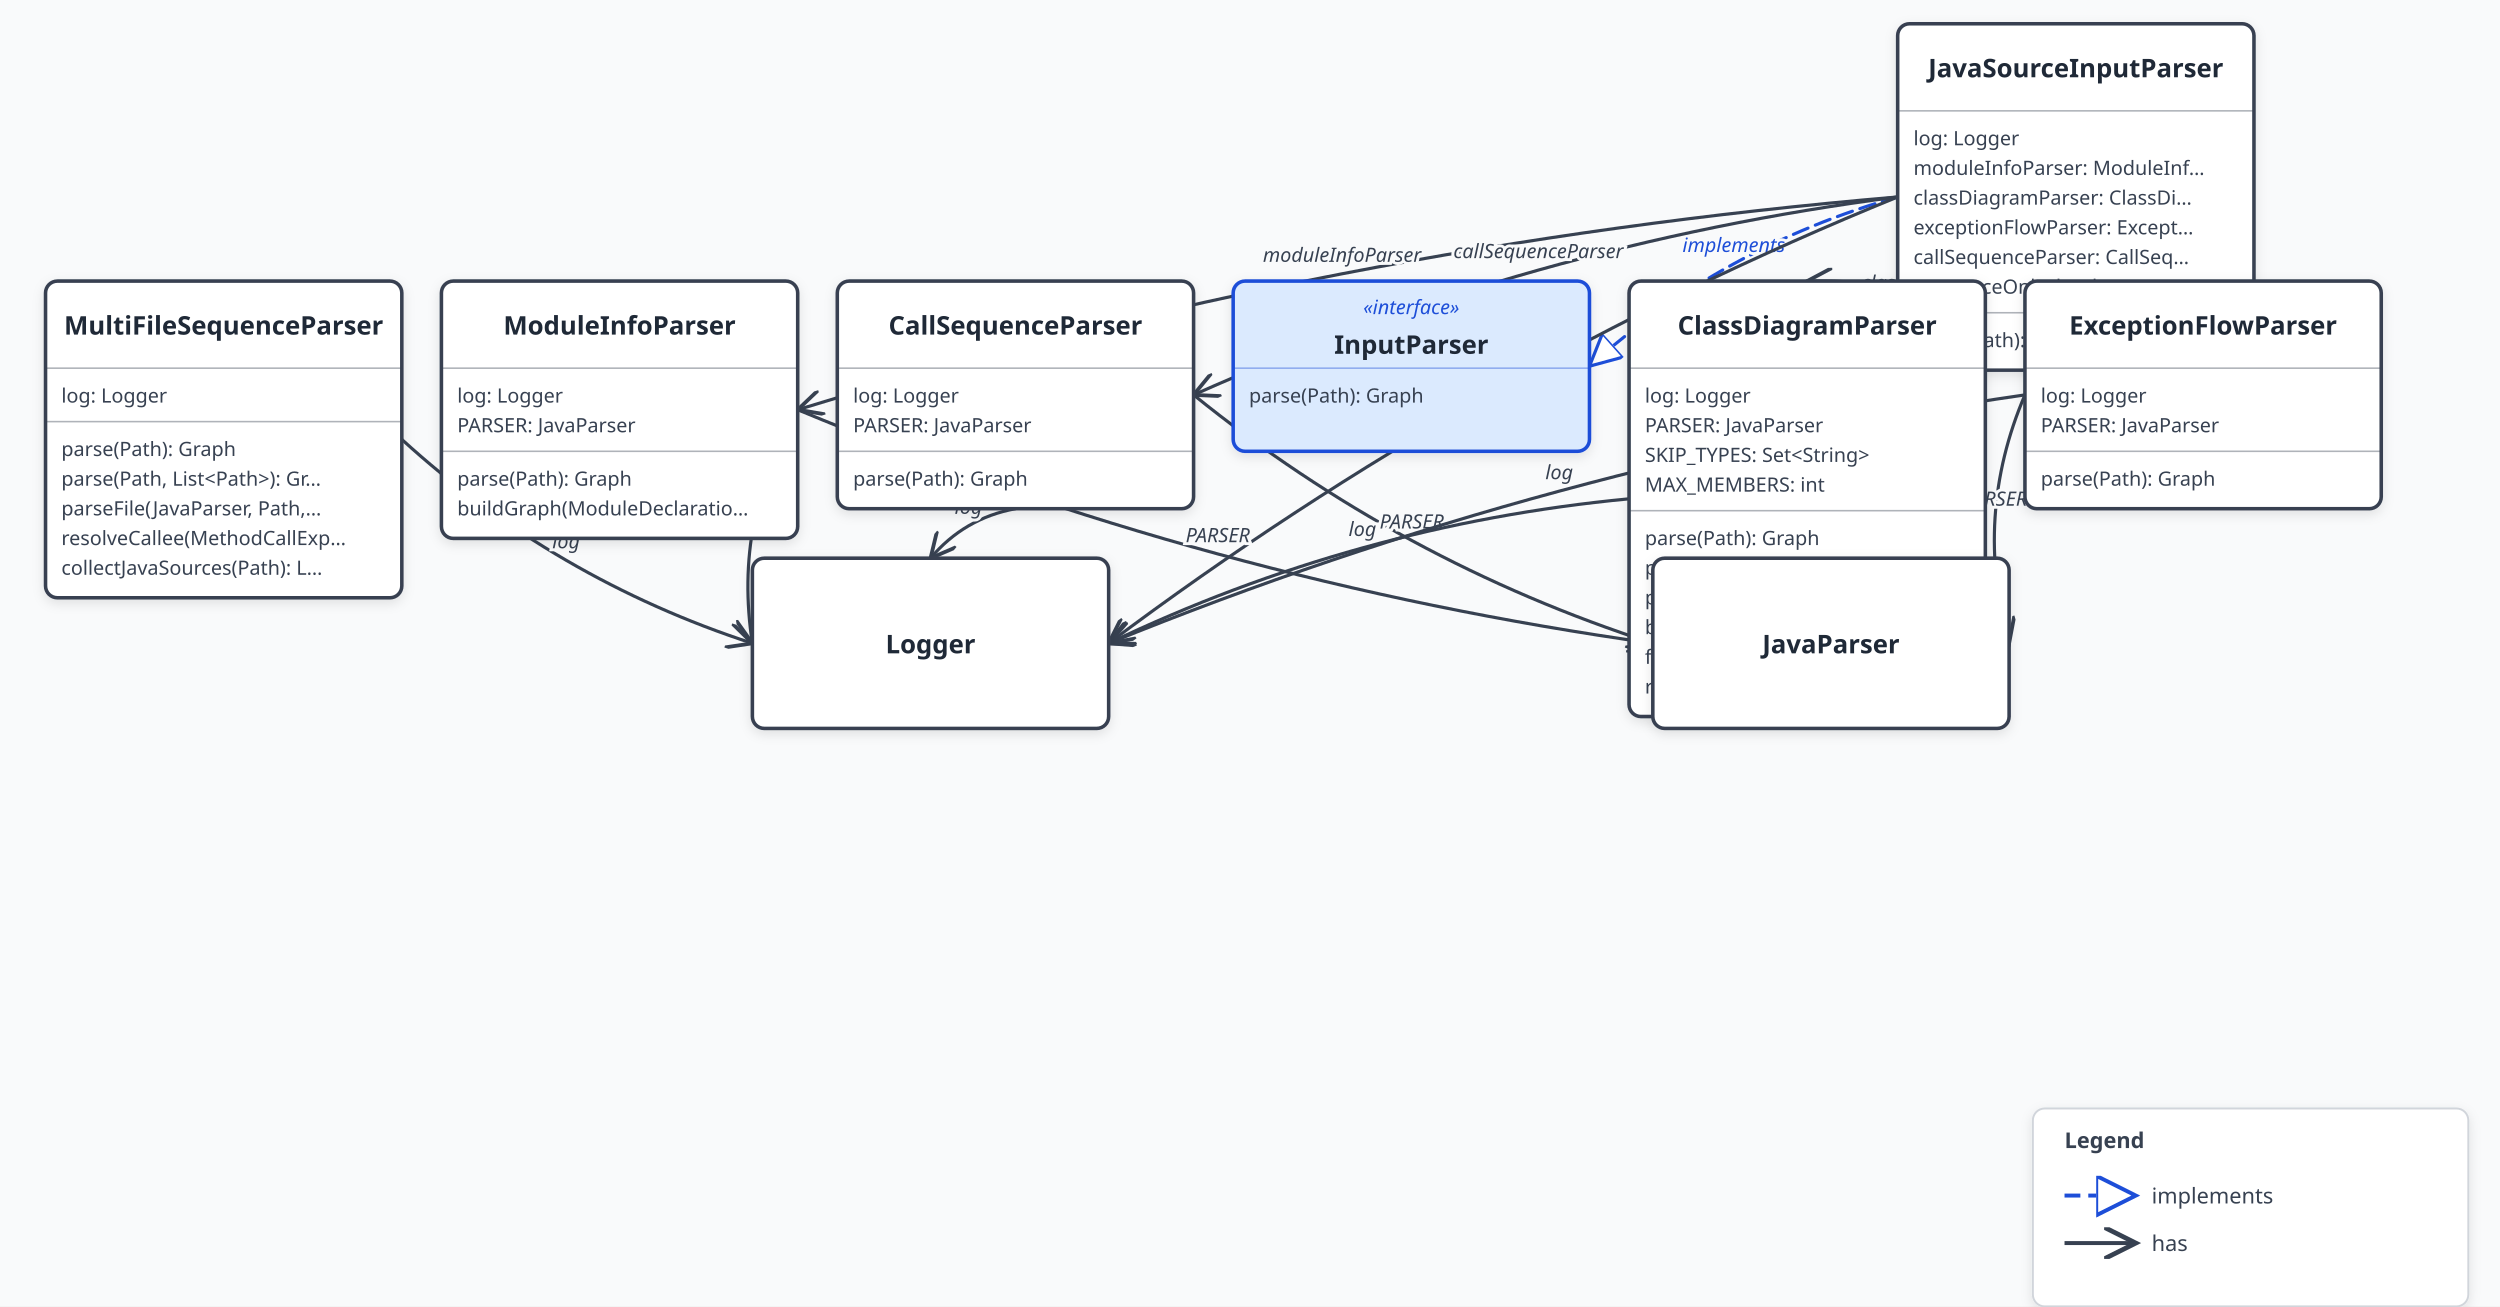
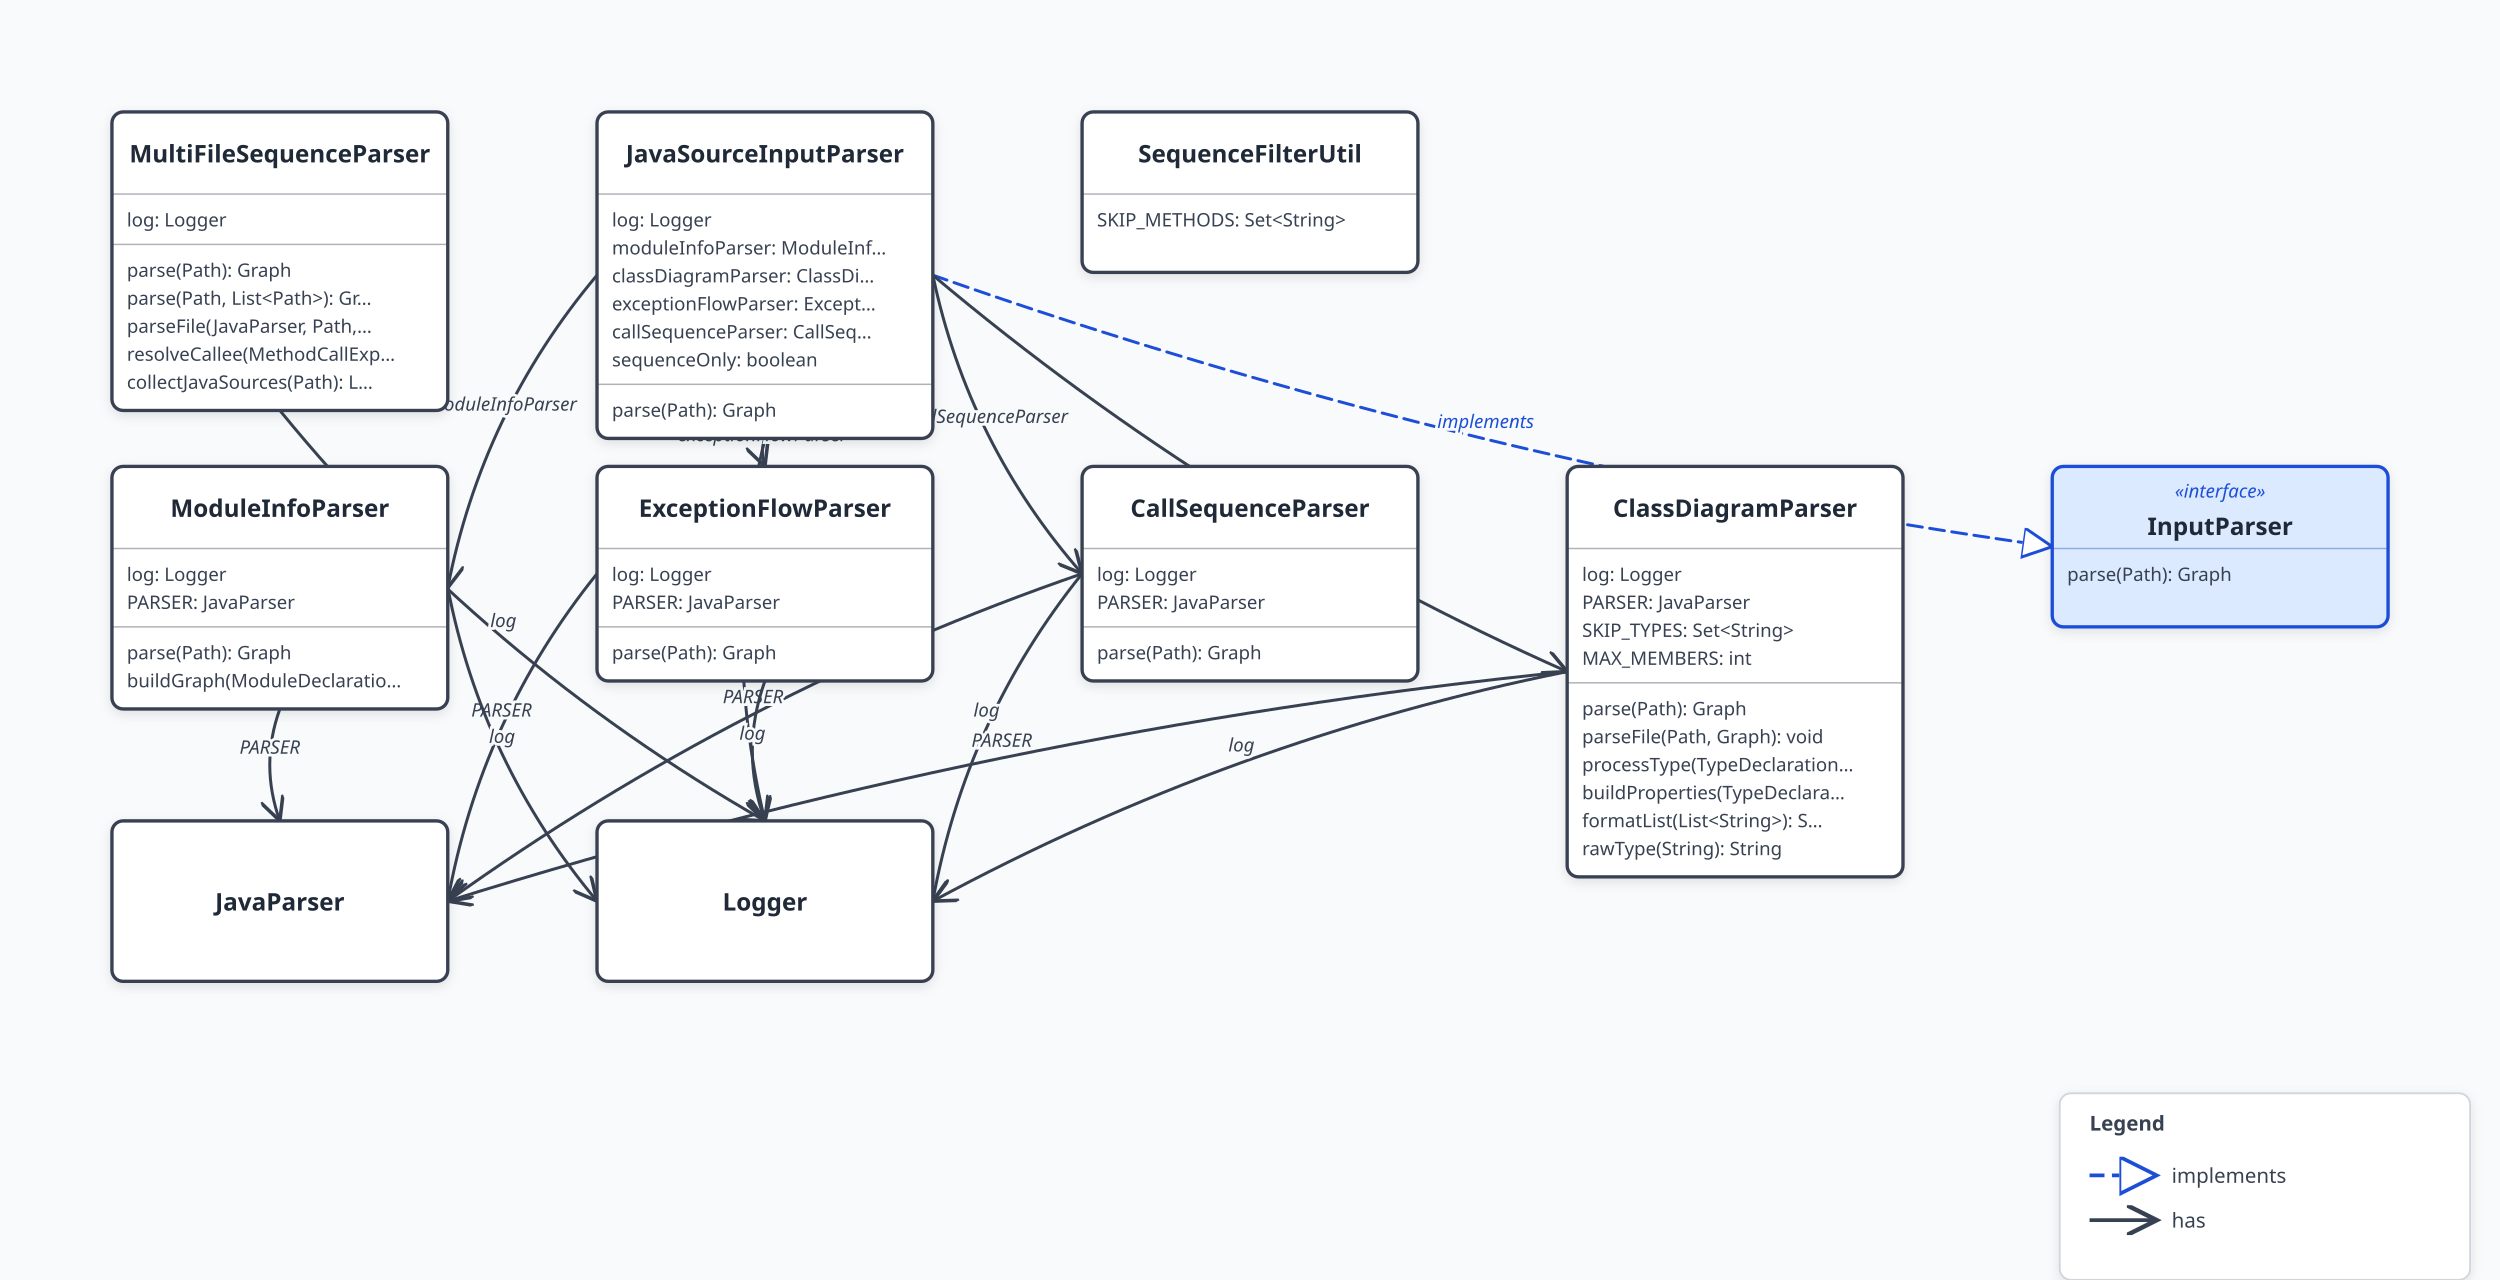
- <svg xmlns="http://www.w3.org/2000/svg" width="1263" height="660" viewBox="0 0 1263 660">
+ <svg xmlns="http://www.w3.org/2000/svg" width="1340" height="686" viewBox="0 0 1340 686">
  <defs>
    <style>
svg { font-family: -apple-system, BlinkMacSystemFont, 'Segoe UI', sans-serif; }
.node-rect { transition: filter 0.15s; }
.node-rect:hover { stroke-width: 2.5 !important; }
.edge-line { stroke-linecap: round; stroke-linejoin: round; }
.edge-label { paint-order: stroke; stroke: #f9fafb; stroke-width: 3; }
.group-rect { }
.node-label { pointer-events: none; }
</style>
    <filter id="nodeShadow" x="-15%" y="-15%" width="130%" height="130%">
      <feDropShadow dx="0" dy="2" stdDeviation="3" flood-color="#0000001a" />
    </filter>
    <marker id="marker-hollow-1d4ed8" markerWidth="12" markerHeight="12" refX="10" refY="5" orient="auto">
      <path d="M0,0 L10,5 L0,10 Z" fill="#ffffff" stroke="#1d4ed8" stroke-width="1" />
    </marker>
    <marker id="marker-open-374151" markerWidth="10" markerHeight="8" refX="8" refY="4" orient="auto">
      <path d="M0,0 L8,4 L0,8" fill="none" stroke="#374151" stroke-width="1.2" />
    </marker>
  </defs>
-   <rect width="1263" height="660" fill="#f9fafb" />
-   <path class="edge-line" d="M958.7 99.5 Q871.0 124.3 803.0 185.0" fill="none" stroke="#1d4ed8" stroke-width="1.6" stroke-dasharray="8,4" marker-end="url(#marker-hollow-1d4ed8)" />
-   <text class="edge-label" x="875.9" y="127.3" text-anchor="middle" font-family="sans-serif" font-size="10" fill="#1d4ed8" font-style="italic">implements</text>
-   <path class="edge-line" d="M958.7 99.5 Q744.9 186.6 560.1 325.0" fill="none" stroke="#374151" stroke-width="1.6" marker-end="url(#marker-open-374151)" />
-   <text class="edge-label" x="752.2" y="193.4" text-anchor="middle" font-family="sans-serif" font-size="10" fill="#374151" font-style="italic">log</text>
-   <path class="edge-line" d="M958.7 99.5 Q675.1 123.4 403.0 207.0" fill="none" stroke="#374151" stroke-width="1.6" marker-end="url(#marker-open-374151)" />
-   <text class="edge-label" x="678.0" y="132.3" text-anchor="middle" font-family="sans-serif" font-size="10" fill="#374151" font-style="italic">moduleInfoParser</text>
-   <path class="edge-line" d="M1048.7 187.0 Q989.0 140.1 913.0 142.0" fill="none" stroke="#374151" stroke-width="1.6" marker-end="url(#marker-open-374151)" />
-   <text class="edge-label" x="984.9" y="146.3" text-anchor="middle" font-family="sans-serif" font-size="10" fill="#374151" font-style="italic">classDiagramParser</text>
-   <path class="edge-line" d="M1048.7 187.0 Q1089.0 176.1 1113.0 142.0" fill="none" stroke="#374151" stroke-width="1.6" marker-end="url(#marker-open-374151)" />
-   <text class="edge-label" x="1084.9" y="164.3" text-anchor="middle" font-family="sans-serif" font-size="10" fill="#374151" font-style="italic">exceptionFlowParser</text>
-   <path class="edge-line" d="M958.7 99.5 Q773.5 123.4 603.0 199.5" fill="none" stroke="#374151" stroke-width="1.6" marker-end="url(#marker-open-374151)" />
-   <text class="edge-label" x="777.2" y="130.4" text-anchor="middle" font-family="sans-serif" font-size="10" fill="#374151" font-style="italic">callSequenceParser</text>
-   <path class="edge-line" d="M203.0 222.0 Q280.5 292.6 380.1 325.0" fill="none" stroke="#374151" stroke-width="1.6" marker-end="url(#marker-open-374151)" />
-   <text class="edge-label" x="286.0" y="277.0" text-anchor="middle" font-family="sans-serif" font-size="10" fill="#374151" font-style="italic">log</text>
-   <path class="edge-line" d="M513.0 257.0 Q487.1 261.8 470.1 282.0" fill="none" stroke="#374151" stroke-width="1.6" marker-end="url(#marker-open-374151)" />
-   <text class="edge-label" x="489.3" y="259.6" text-anchor="middle" font-family="sans-serif" font-size="10" fill="#374151" font-style="italic">log</text>
-   <path class="edge-line" d="M603.0 199.5 Q707.3 283.8 835.0 325.0" fill="none" stroke="#374151" stroke-width="1.6" marker-end="url(#marker-open-374151)" />
-   <text class="edge-label" x="713.2" y="267.0" text-anchor="middle" font-family="sans-serif" font-size="10" fill="#374151" font-style="italic">PARSER</text>
-   <path class="edge-line" d="M823.0 252.0 Q685.1 265.1 560.1 325.0" fill="none" stroke="#374151" stroke-width="1.6" marker-end="url(#marker-open-374151)" />
-   <text class="edge-label" x="688.3" y="270.8" text-anchor="middle" font-family="sans-serif" font-size="10" fill="#374151" font-style="italic">log</text>
-   <path class="edge-line" d="M913.0 362.0 Q933.4 324.2 925.0 282.0" fill="none" stroke="#374151" stroke-width="1.6" marker-end="url(#marker-open-374151)" />
-   <text class="edge-label" x="926.2" y="317.1" text-anchor="middle" font-family="sans-serif" font-size="10" fill="#374151" font-style="italic">PARSER</text>
-   <path class="edge-line" d="M1023.0 199.5 Q783.9 234.0 560.1 325.0" fill="none" stroke="#374151" stroke-width="1.6" marker-end="url(#marker-open-374151)" />
-   <text class="edge-label" x="787.7" y="242.1" text-anchor="middle" font-family="sans-serif" font-size="10" fill="#374151" font-style="italic">log</text>
-   <path class="edge-line" d="M1023.0 199.5 Q996.8 260.8 1015.0 325.0" fill="none" stroke="#374151" stroke-width="1.6" marker-end="url(#marker-open-374151)" />
-   <text class="edge-label" x="1007.9" y="255.5" text-anchor="middle" font-family="sans-serif" font-size="10" fill="#374151" font-style="italic">PARSER</text>
-   <path class="edge-line" d="M403.0 207.0 Q370.3 261.9 380.1 325.0" fill="none" stroke="#374151" stroke-width="1.6" marker-end="url(#marker-open-374151)" />
-   <text class="edge-label" x="381.0" y="257.9" text-anchor="middle" font-family="sans-serif" font-size="10" fill="#374151" font-style="italic">log</text>
-   <path class="edge-line" d="M403.0 207.0 Q611.4 293.7 835.0 325.0" fill="none" stroke="#374151" stroke-width="1.6" marker-end="url(#marker-open-374151)" />
-   <text class="edge-label" x="615.2" y="273.9" text-anchor="middle" font-family="sans-serif" font-size="10" fill="#374151" font-style="italic">PARSER</text>
+   <rect width="1340" height="686" fill="#f9fafb" />
+   <path class="edge-line" d="M500.0 147.5 Q792.7 250.5 1100.0 293.0" fill="none" stroke="#1d4ed8" stroke-width="1.6" stroke-dasharray="8,4" marker-end="url(#marker-hollow-1d4ed8)" />
+   <text class="edge-label" x="796.3" y="229.4" text-anchor="middle" font-family="sans-serif" font-size="10" fill="#1d4ed8" font-style="italic">implements</text>
+   <path class="edge-line" d="M410.0 235.0 Q385.6 337.5 410.0 440.0" fill="none" stroke="#374151" stroke-width="1.6" marker-end="url(#marker-open-374151)" />
+   <text class="edge-label" x="397.8" y="331.5" text-anchor="middle" font-family="sans-serif" font-size="10" fill="#374151" font-style="italic">log</text>
+   <path class="edge-line" d="M320.0 147.5 Q258.3 220.9 240.0 315.0" fill="none" stroke="#374151" stroke-width="1.6" marker-end="url(#marker-open-374151)" />
+   <text class="edge-label" x="269.2" y="220.1" text-anchor="middle" font-family="sans-serif" font-size="10" fill="#374151" font-style="italic">moduleInfoParser</text>
+   <path class="edge-line" d="M500.0 147.5 Q654.9 278.0 840.0 360.0" fill="none" stroke="#374151" stroke-width="1.6" marker-end="url(#marker-open-374151)" />
+   <text class="edge-label" x="662.4" y="259.9" text-anchor="middle" font-family="sans-serif" font-size="10" fill="#374151" font-style="italic">classDiagramParser</text>
+   <path class="edge-line" d="M410.0 235.0 Q407.3 242.5 410.0 250.0" fill="none" stroke="#374151" stroke-width="1.6" marker-end="url(#marker-open-374151)" />
+   <text class="edge-label" x="408.7" y="236.5" text-anchor="middle" font-family="sans-serif" font-size="10" fill="#374151" font-style="italic">exceptionFlowParser</text>
+   <path class="edge-line" d="M500.0 147.5 Q519.0 238.0 580.0 307.5" fill="none" stroke="#374151" stroke-width="1.6" marker-end="url(#marker-open-374151)" />
+   <text class="edge-label" x="529.5" y="226.7" text-anchor="middle" font-family="sans-serif" font-size="10" fill="#374151" font-style="italic">callSequenceParser</text>
+   <path class="edge-line" d="M150.0 220.0 Q259.6 354.2 410.0 440.0" fill="none" stroke="#374151" stroke-width="1.6" marker-end="url(#marker-open-374151)" />
+   <text class="edge-label" x="269.8" y="336.1" text-anchor="middle" font-family="sans-serif" font-size="10" fill="#374151" font-style="italic">log</text>
+   <path class="edge-line" d="M580.0 307.5 Q517.6 385.0 500.0 483.0" fill="none" stroke="#374151" stroke-width="1.6" marker-end="url(#marker-open-374151)" />
+   <text class="edge-label" x="528.8" y="384.1" text-anchor="middle" font-family="sans-serif" font-size="10" fill="#374151" font-style="italic">log</text>
+   <path class="edge-line" d="M580.0 307.5 Q397.2 370.5 240.0 483.0" fill="none" stroke="#374151" stroke-width="1.6" marker-end="url(#marker-open-374151)" />
+   <text class="edge-label" x="403.6" y="376.9" text-anchor="middle" font-family="sans-serif" font-size="10" fill="#374151" font-style="italic">PARSER</text>
+   <path class="edge-line" d="M840.0 360.0 Q660.8 396.0 500.0 483.0" fill="none" stroke="#374151" stroke-width="1.6" marker-end="url(#marker-open-374151)" />
+   <text class="edge-label" x="665.4" y="402.8" text-anchor="middle" font-family="sans-serif" font-size="10" fill="#374151" font-style="italic">log</text>
+   <path class="edge-line" d="M840.0 360.0 Q533.8 391.1 240.0 483.0" fill="none" stroke="#374151" stroke-width="1.6" marker-end="url(#marker-open-374151)" />
+   <text class="edge-label" x="536.9" y="400.3" text-anchor="middle" font-family="sans-serif" font-size="10" fill="#374151" font-style="italic">PARSER</text>
+   <path class="edge-line" d="M410.0 365.0 Q396.5 402.5 410.0 440.0" fill="none" stroke="#374151" stroke-width="1.6" marker-end="url(#marker-open-374151)" />
+   <text class="edge-label" x="403.3" y="396.5" text-anchor="middle" font-family="sans-serif" font-size="10" fill="#374151" font-style="italic">log</text>
+   <path class="edge-line" d="M320.0 307.5 Q257.6 385.0 240.0 483.0" fill="none" stroke="#374151" stroke-width="1.6" marker-end="url(#marker-open-374151)" />
+   <text class="edge-label" x="268.8" y="384.1" text-anchor="middle" font-family="sans-serif" font-size="10" fill="#374151" font-style="italic">PARSER</text>
+   <path class="edge-line" d="M240.0 315.0 Q258.3 409.3 320.0 483.0" fill="none" stroke="#374151" stroke-width="1.6" marker-end="url(#marker-open-374151)" />
+   <text class="edge-label" x="269.1" y="398.2" text-anchor="middle" font-family="sans-serif" font-size="10" fill="#374151" font-style="italic">log</text>
+   <path class="edge-line" d="M150.0 380.0 Q139.2 410.0 150.0 440.0" fill="none" stroke="#374151" stroke-width="1.6" marker-end="url(#marker-open-374151)" />
+   <text class="edge-label" x="144.6" y="404.0" text-anchor="middle" font-family="sans-serif" font-size="10" fill="#374151" font-style="italic">PARSER</text>
  <g id="InputParser">
-     <rect class="node-rect" x="623.0" y="142.0" width="180.0" height="86.0" rx="6" fill="#dbeafe" stroke="#1d4ed8" stroke-width="1.8" filter="url(#nodeShadow)" />
-     <text class="node-label" x="713.0" y="158.7" text-anchor="middle" font-family="sans-serif" font-size="10" fill="#1d4ed8" font-style="italic">«interface»</text>
-     <text class="node-label" x="713.0" y="173.7" text-anchor="middle" dominant-baseline="central" font-family="sans-serif" font-size="13" font-weight="bold" fill="#1f2937">InputParser</text>
-     <line x1="623.0" y1="186.0" x2="803.0" y2="186.0" stroke="#1d4ed8" stroke-width="0.8" opacity="0.4" />
-     <text x="631.0" y="199.5" font-family="sans-serif" font-size="10" fill="#374151" dominant-baseline="central">parse(Path): Graph</text>
+     <rect class="node-rect" x="1100.0" y="250.0" width="180.0" height="86.0" rx="6" fill="#dbeafe" stroke="#1d4ed8" stroke-width="1.8" filter="url(#nodeShadow)" />
+     <text class="node-label" x="1190.0" y="266.7" text-anchor="middle" font-family="sans-serif" font-size="10" fill="#1d4ed8" font-style="italic">«interface»</text>
+     <text class="node-label" x="1190.0" y="281.7" text-anchor="middle" dominant-baseline="central" font-family="sans-serif" font-size="13" font-weight="bold" fill="#1f2937">InputParser</text>
+     <line x1="1100.0" y1="294.0" x2="1280.0" y2="294.0" stroke="#1d4ed8" stroke-width="0.8" opacity="0.4" />
+     <text x="1108.0" y="307.5" font-family="sans-serif" font-size="10" fill="#374151" dominant-baseline="central">parse(Path): Graph</text>
  </g>
  <g id="JavaSourceInputParser">
-     <rect class="node-rect" x="958.7" y="12.0" width="180.0" height="175.0" rx="6" fill="#ffffff" stroke="#374151" stroke-width="1.8" filter="url(#nodeShadow)" />
-     <text class="node-label" x="1048.7" y="34.0" text-anchor="middle" dominant-baseline="central" font-family="sans-serif" font-size="13" font-weight="bold" fill="#1f2937">JavaSourceInputParser</text>
-     <line x1="958.7" y1="56.0" x2="1138.7" y2="56.0" stroke="#374151" stroke-width="0.8" opacity="0.4" />
-     <text x="966.7" y="69.5" font-family="sans-serif" font-size="10" fill="#374151" dominant-baseline="central">log: Logger</text>
-     <text x="966.7" y="84.5" font-family="sans-serif" font-size="10" fill="#374151" dominant-baseline="central">moduleInfoParser: ModuleInf…</text>
-     <text x="966.7" y="99.5" font-family="sans-serif" font-size="10" fill="#374151" dominant-baseline="central">classDiagramParser: ClassDi…</text>
-     <text x="966.7" y="114.5" font-family="sans-serif" font-size="10" fill="#374151" dominant-baseline="central">exceptionFlowParser: Except…</text>
-     <text x="966.7" y="129.5" font-family="sans-serif" font-size="10" fill="#374151" dominant-baseline="central">callSequenceParser: CallSeq…</text>
-     <text x="966.7" y="144.5" font-family="sans-serif" font-size="10" fill="#374151" dominant-baseline="central">sequenceOnly: boolean</text>
-     <line x1="958.7" y1="158.0" x2="1138.7" y2="158.0" stroke="#374151" stroke-width="0.8" opacity="0.4" />
-     <text x="966.7" y="171.5" font-family="sans-serif" font-size="10" fill="#374151" dominant-baseline="central">parse(Path): Graph</text>
+     <rect class="node-rect" x="320.0" y="60.0" width="180.0" height="175.0" rx="6" fill="#ffffff" stroke="#374151" stroke-width="1.8" filter="url(#nodeShadow)" />
+     <text class="node-label" x="410.0" y="82.0" text-anchor="middle" dominant-baseline="central" font-family="sans-serif" font-size="13" font-weight="bold" fill="#1f2937">JavaSourceInputParser</text>
+     <line x1="320.0" y1="104.0" x2="500.0" y2="104.0" stroke="#374151" stroke-width="0.8" opacity="0.4" />
+     <text x="328.0" y="117.5" font-family="sans-serif" font-size="10" fill="#374151" dominant-baseline="central">log: Logger</text>
+     <text x="328.0" y="132.5" font-family="sans-serif" font-size="10" fill="#374151" dominant-baseline="central">moduleInfoParser: ModuleInf…</text>
+     <text x="328.0" y="147.5" font-family="sans-serif" font-size="10" fill="#374151" dominant-baseline="central">classDiagramParser: ClassDi…</text>
+     <text x="328.0" y="162.5" font-family="sans-serif" font-size="10" fill="#374151" dominant-baseline="central">exceptionFlowParser: Except…</text>
+     <text x="328.0" y="177.5" font-family="sans-serif" font-size="10" fill="#374151" dominant-baseline="central">callSequenceParser: CallSeq…</text>
+     <text x="328.0" y="192.5" font-family="sans-serif" font-size="10" fill="#374151" dominant-baseline="central">sequenceOnly: boolean</text>
+     <line x1="320.0" y1="206.0" x2="500.0" y2="206.0" stroke="#374151" stroke-width="0.8" opacity="0.4" />
+     <text x="328.0" y="219.5" font-family="sans-serif" font-size="10" fill="#374151" dominant-baseline="central">parse(Path): Graph</text>
  </g>
  <g id="Logger">
-     <rect class="node-rect" x="380.1" y="282.0" width="180.0" height="86.0" rx="6" fill="#ffffff" stroke="#374151" stroke-width="1.8" filter="url(#nodeShadow)" />
-     <text class="node-label" x="470.1" y="325.0" text-anchor="middle" dominant-baseline="central" font-family="sans-serif" font-size="13" font-weight="bold" fill="#1f2937">Logger</text>
+     <rect class="node-rect" x="320.0" y="440.0" width="180.0" height="86.0" rx="6" fill="#ffffff" stroke="#374151" stroke-width="1.8" filter="url(#nodeShadow)" />
+     <text class="node-label" x="410.0" y="483.0" text-anchor="middle" dominant-baseline="central" font-family="sans-serif" font-size="13" font-weight="bold" fill="#1f2937">Logger</text>
  </g>
  <g id="ModuleInfoParser">
-     <rect class="node-rect" x="223.0" y="142.0" width="180.0" height="130.0" rx="6" fill="#ffffff" stroke="#374151" stroke-width="1.8" filter="url(#nodeShadow)" />
-     <text class="node-label" x="313.0" y="164.0" text-anchor="middle" dominant-baseline="central" font-family="sans-serif" font-size="13" font-weight="bold" fill="#1f2937">ModuleInfoParser</text>
-     <line x1="223.0" y1="186.0" x2="403.0" y2="186.0" stroke="#374151" stroke-width="0.8" opacity="0.4" />
-     <text x="231.0" y="199.5" font-family="sans-serif" font-size="10" fill="#374151" dominant-baseline="central">log: Logger</text>
-     <text x="231.0" y="214.5" font-family="sans-serif" font-size="10" fill="#374151" dominant-baseline="central">PARSER: JavaParser</text>
-     <line x1="223.0" y1="228.0" x2="403.0" y2="228.0" stroke="#374151" stroke-width="0.8" opacity="0.4" />
-     <text x="231.0" y="241.5" font-family="sans-serif" font-size="10" fill="#374151" dominant-baseline="central">parse(Path): Graph</text>
-     <text x="231.0" y="256.5" font-family="sans-serif" font-size="10" fill="#374151" dominant-baseline="central">buildGraph(ModuleDeclaratio…</text>
+     <rect class="node-rect" x="60.0" y="250.0" width="180.0" height="130.0" rx="6" fill="#ffffff" stroke="#374151" stroke-width="1.8" filter="url(#nodeShadow)" />
+     <text class="node-label" x="150.0" y="272.0" text-anchor="middle" dominant-baseline="central" font-family="sans-serif" font-size="13" font-weight="bold" fill="#1f2937">ModuleInfoParser</text>
+     <line x1="60.0" y1="294.0" x2="240.0" y2="294.0" stroke="#374151" stroke-width="0.8" opacity="0.4" />
+     <text x="68.0" y="307.5" font-family="sans-serif" font-size="10" fill="#374151" dominant-baseline="central">log: Logger</text>
+     <text x="68.0" y="322.5" font-family="sans-serif" font-size="10" fill="#374151" dominant-baseline="central">PARSER: JavaParser</text>
+     <line x1="60.0" y1="336.0" x2="240.0" y2="336.0" stroke="#374151" stroke-width="0.8" opacity="0.4" />
+     <text x="68.0" y="349.5" font-family="sans-serif" font-size="10" fill="#374151" dominant-baseline="central">parse(Path): Graph</text>
+     <text x="68.0" y="364.5" font-family="sans-serif" font-size="10" fill="#374151" dominant-baseline="central">buildGraph(ModuleDeclaratio…</text>
  </g>
  <g id="ClassDiagramParser">
-     <rect class="node-rect" x="823.0" y="142.0" width="180.0" height="220.0" rx="6" fill="#ffffff" stroke="#374151" stroke-width="1.8" filter="url(#nodeShadow)" />
-     <text class="node-label" x="913.0" y="164.0" text-anchor="middle" dominant-baseline="central" font-family="sans-serif" font-size="13" font-weight="bold" fill="#1f2937">ClassDiagramParser</text>
-     <line x1="823.0" y1="186.0" x2="1003.0" y2="186.0" stroke="#374151" stroke-width="0.8" opacity="0.4" />
-     <text x="831.0" y="199.5" font-family="sans-serif" font-size="10" fill="#374151" dominant-baseline="central">log: Logger</text>
-     <text x="831.0" y="214.5" font-family="sans-serif" font-size="10" fill="#374151" dominant-baseline="central">PARSER: JavaParser</text>
-     <text x="831.0" y="229.5" font-family="sans-serif" font-size="10" fill="#374151" dominant-baseline="central">SKIP_TYPES: Set&lt;String&gt;</text>
-     <text x="831.0" y="244.5" font-family="sans-serif" font-size="10" fill="#374151" dominant-baseline="central">MAX_MEMBERS: int</text>
-     <line x1="823.0" y1="258.0" x2="1003.0" y2="258.0" stroke="#374151" stroke-width="0.8" opacity="0.4" />
-     <text x="831.0" y="271.5" font-family="sans-serif" font-size="10" fill="#374151" dominant-baseline="central">parse(Path): Graph</text>
-     <text x="831.0" y="286.5" font-family="sans-serif" font-size="10" fill="#374151" dominant-baseline="central">parseFile(Path, Graph): void</text>
-     <text x="831.0" y="301.5" font-family="sans-serif" font-size="10" fill="#374151" dominant-baseline="central">processType(TypeDeclaration…</text>
-     <text x="831.0" y="316.5" font-family="sans-serif" font-size="10" fill="#374151" dominant-baseline="central">buildProperties(TypeDeclara…</text>
-     <text x="831.0" y="331.5" font-family="sans-serif" font-size="10" fill="#374151" dominant-baseline="central">formatList(List&lt;String&gt;): S…</text>
-     <text x="831.0" y="346.5" font-family="sans-serif" font-size="10" fill="#374151" dominant-baseline="central">rawType(String): String</text>
+     <rect class="node-rect" x="840.0" y="250.0" width="180.0" height="220.0" rx="6" fill="#ffffff" stroke="#374151" stroke-width="1.8" filter="url(#nodeShadow)" />
+     <text class="node-label" x="930.0" y="272.0" text-anchor="middle" dominant-baseline="central" font-family="sans-serif" font-size="13" font-weight="bold" fill="#1f2937">ClassDiagramParser</text>
+     <line x1="840.0" y1="294.0" x2="1020.0" y2="294.0" stroke="#374151" stroke-width="0.8" opacity="0.4" />
+     <text x="848.0" y="307.5" font-family="sans-serif" font-size="10" fill="#374151" dominant-baseline="central">log: Logger</text>
+     <text x="848.0" y="322.5" font-family="sans-serif" font-size="10" fill="#374151" dominant-baseline="central">PARSER: JavaParser</text>
+     <text x="848.0" y="337.5" font-family="sans-serif" font-size="10" fill="#374151" dominant-baseline="central">SKIP_TYPES: Set&lt;String&gt;</text>
+     <text x="848.0" y="352.5" font-family="sans-serif" font-size="10" fill="#374151" dominant-baseline="central">MAX_MEMBERS: int</text>
+     <line x1="840.0" y1="366.0" x2="1020.0" y2="366.0" stroke="#374151" stroke-width="0.8" opacity="0.4" />
+     <text x="848.0" y="379.5" font-family="sans-serif" font-size="10" fill="#374151" dominant-baseline="central">parse(Path): Graph</text>
+     <text x="848.0" y="394.5" font-family="sans-serif" font-size="10" fill="#374151" dominant-baseline="central">parseFile(Path, Graph): void</text>
+     <text x="848.0" y="409.5" font-family="sans-serif" font-size="10" fill="#374151" dominant-baseline="central">processType(TypeDeclaration…</text>
+     <text x="848.0" y="424.5" font-family="sans-serif" font-size="10" fill="#374151" dominant-baseline="central">buildProperties(TypeDeclara…</text>
+     <text x="848.0" y="439.5" font-family="sans-serif" font-size="10" fill="#374151" dominant-baseline="central">formatList(List&lt;String&gt;): S…</text>
+     <text x="848.0" y="454.5" font-family="sans-serif" font-size="10" fill="#374151" dominant-baseline="central">rawType(String): String</text>
  </g>
  <g id="ExceptionFlowParser">
-     <rect class="node-rect" x="1023.0" y="142.0" width="180.0" height="115.0" rx="6" fill="#ffffff" stroke="#374151" stroke-width="1.8" filter="url(#nodeShadow)" />
-     <text class="node-label" x="1113.0" y="164.0" text-anchor="middle" dominant-baseline="central" font-family="sans-serif" font-size="13" font-weight="bold" fill="#1f2937">ExceptionFlowParser</text>
-     <line x1="1023.0" y1="186.0" x2="1203.0" y2="186.0" stroke="#374151" stroke-width="0.8" opacity="0.4" />
-     <text x="1031.0" y="199.5" font-family="sans-serif" font-size="10" fill="#374151" dominant-baseline="central">log: Logger</text>
-     <text x="1031.0" y="214.5" font-family="sans-serif" font-size="10" fill="#374151" dominant-baseline="central">PARSER: JavaParser</text>
-     <line x1="1023.0" y1="228.0" x2="1203.0" y2="228.0" stroke="#374151" stroke-width="0.8" opacity="0.4" />
-     <text x="1031.0" y="241.5" font-family="sans-serif" font-size="10" fill="#374151" dominant-baseline="central">parse(Path): Graph</text>
+     <rect class="node-rect" x="320.0" y="250.0" width="180.0" height="115.0" rx="6" fill="#ffffff" stroke="#374151" stroke-width="1.8" filter="url(#nodeShadow)" />
+     <text class="node-label" x="410.0" y="272.0" text-anchor="middle" dominant-baseline="central" font-family="sans-serif" font-size="13" font-weight="bold" fill="#1f2937">ExceptionFlowParser</text>
+     <line x1="320.0" y1="294.0" x2="500.0" y2="294.0" stroke="#374151" stroke-width="0.8" opacity="0.4" />
+     <text x="328.0" y="307.5" font-family="sans-serif" font-size="10" fill="#374151" dominant-baseline="central">log: Logger</text>
+     <text x="328.0" y="322.5" font-family="sans-serif" font-size="10" fill="#374151" dominant-baseline="central">PARSER: JavaParser</text>
+     <line x1="320.0" y1="336.0" x2="500.0" y2="336.0" stroke="#374151" stroke-width="0.8" opacity="0.4" />
+     <text x="328.0" y="349.5" font-family="sans-serif" font-size="10" fill="#374151" dominant-baseline="central">parse(Path): Graph</text>
  </g>
  <g id="CallSequenceParser">
-     <rect class="node-rect" x="423.0" y="142.0" width="180.0" height="115.0" rx="6" fill="#ffffff" stroke="#374151" stroke-width="1.8" filter="url(#nodeShadow)" />
-     <text class="node-label" x="513.0" y="164.0" text-anchor="middle" dominant-baseline="central" font-family="sans-serif" font-size="13" font-weight="bold" fill="#1f2937">CallSequenceParser</text>
-     <line x1="423.0" y1="186.0" x2="603.0" y2="186.0" stroke="#374151" stroke-width="0.8" opacity="0.4" />
-     <text x="431.0" y="199.5" font-family="sans-serif" font-size="10" fill="#374151" dominant-baseline="central">log: Logger</text>
-     <text x="431.0" y="214.5" font-family="sans-serif" font-size="10" fill="#374151" dominant-baseline="central">PARSER: JavaParser</text>
-     <line x1="423.0" y1="228.0" x2="603.0" y2="228.0" stroke="#374151" stroke-width="0.8" opacity="0.4" />
-     <text x="431.0" y="241.5" font-family="sans-serif" font-size="10" fill="#374151" dominant-baseline="central">parse(Path): Graph</text>
+     <rect class="node-rect" x="580.0" y="250.0" width="180.0" height="115.0" rx="6" fill="#ffffff" stroke="#374151" stroke-width="1.8" filter="url(#nodeShadow)" />
+     <text class="node-label" x="670.0" y="272.0" text-anchor="middle" dominant-baseline="central" font-family="sans-serif" font-size="13" font-weight="bold" fill="#1f2937">CallSequenceParser</text>
+     <line x1="580.0" y1="294.0" x2="760.0" y2="294.0" stroke="#374151" stroke-width="0.8" opacity="0.4" />
+     <text x="588.0" y="307.5" font-family="sans-serif" font-size="10" fill="#374151" dominant-baseline="central">log: Logger</text>
+     <text x="588.0" y="322.5" font-family="sans-serif" font-size="10" fill="#374151" dominant-baseline="central">PARSER: JavaParser</text>
+     <line x1="580.0" y1="336.0" x2="760.0" y2="336.0" stroke="#374151" stroke-width="0.8" opacity="0.4" />
+     <text x="588.0" y="349.5" font-family="sans-serif" font-size="10" fill="#374151" dominant-baseline="central">parse(Path): Graph</text>
  </g>
  <g id="MultiFileSequenceParser">
-     <rect class="node-rect" x="23.0" y="142.0" width="180.0" height="160.0" rx="6" fill="#ffffff" stroke="#374151" stroke-width="1.8" filter="url(#nodeShadow)" />
-     <text class="node-label" x="113.0" y="164.0" text-anchor="middle" dominant-baseline="central" font-family="sans-serif" font-size="13" font-weight="bold" fill="#1f2937">MultiFileSequenceParser</text>
-     <line x1="23.0" y1="186.0" x2="203.0" y2="186.0" stroke="#374151" stroke-width="0.8" opacity="0.4" />
-     <text x="31.0" y="199.5" font-family="sans-serif" font-size="10" fill="#374151" dominant-baseline="central">log: Logger</text>
-     <line x1="23.0" y1="213.0" x2="203.0" y2="213.0" stroke="#374151" stroke-width="0.8" opacity="0.4" />
-     <text x="31.0" y="226.5" font-family="sans-serif" font-size="10" fill="#374151" dominant-baseline="central">parse(Path): Graph</text>
-     <text x="31.0" y="241.5" font-family="sans-serif" font-size="10" fill="#374151" dominant-baseline="central">parse(Path, List&lt;Path&gt;): Gr…</text>
-     <text x="31.0" y="256.5" font-family="sans-serif" font-size="10" fill="#374151" dominant-baseline="central">parseFile(JavaParser, Path,…</text>
-     <text x="31.0" y="271.5" font-family="sans-serif" font-size="10" fill="#374151" dominant-baseline="central">resolveCallee(MethodCallExp…</text>
-     <text x="31.0" y="286.5" font-family="sans-serif" font-size="10" fill="#374151" dominant-baseline="central">collectJavaSources(Path): L…</text>
+     <rect class="node-rect" x="60.0" y="60.0" width="180.0" height="160.0" rx="6" fill="#ffffff" stroke="#374151" stroke-width="1.8" filter="url(#nodeShadow)" />
+     <text class="node-label" x="150.0" y="82.0" text-anchor="middle" dominant-baseline="central" font-family="sans-serif" font-size="13" font-weight="bold" fill="#1f2937">MultiFileSequenceParser</text>
+     <line x1="60.0" y1="104.0" x2="240.0" y2="104.0" stroke="#374151" stroke-width="0.8" opacity="0.4" />
+     <text x="68.0" y="117.5" font-family="sans-serif" font-size="10" fill="#374151" dominant-baseline="central">log: Logger</text>
+     <line x1="60.0" y1="131.0" x2="240.0" y2="131.0" stroke="#374151" stroke-width="0.8" opacity="0.4" />
+     <text x="68.0" y="144.5" font-family="sans-serif" font-size="10" fill="#374151" dominant-baseline="central">parse(Path): Graph</text>
+     <text x="68.0" y="159.5" font-family="sans-serif" font-size="10" fill="#374151" dominant-baseline="central">parse(Path, List&lt;Path&gt;): Gr…</text>
+     <text x="68.0" y="174.5" font-family="sans-serif" font-size="10" fill="#374151" dominant-baseline="central">parseFile(JavaParser, Path,…</text>
+     <text x="68.0" y="189.5" font-family="sans-serif" font-size="10" fill="#374151" dominant-baseline="central">resolveCallee(MethodCallExp…</text>
+     <text x="68.0" y="204.5" font-family="sans-serif" font-size="10" fill="#374151" dominant-baseline="central">collectJavaSources(Path): L…</text>
  </g>
  <g id="JavaParser">
-     <rect class="node-rect" x="835.0" y="282.0" width="180.0" height="86.0" rx="6" fill="#ffffff" stroke="#374151" stroke-width="1.8" filter="url(#nodeShadow)" />
-     <text class="node-label" x="925.0" y="325.0" text-anchor="middle" dominant-baseline="central" font-family="sans-serif" font-size="13" font-weight="bold" fill="#1f2937">JavaParser</text>
+     <rect class="node-rect" x="60.0" y="440.0" width="180.0" height="86.0" rx="6" fill="#ffffff" stroke="#374151" stroke-width="1.8" filter="url(#nodeShadow)" />
+     <text class="node-label" x="150.0" y="483.0" text-anchor="middle" dominant-baseline="central" font-family="sans-serif" font-size="13" font-weight="bold" fill="#1f2937">JavaParser</text>
  </g>
-   <rect x="1027.0" y="560.0" width="220.0" height="100.0" rx="6" fill="#ffffff" stroke="#d1d5db" stroke-width="1" filter="url(#nodeShadow)" />
-   <text x="1043.0" y="580.0" font-family="sans-serif" font-size="11" font-weight="bold" fill="#374151">Legend</text>
-   <line x1="1043.0" y1="604.0" x2="1079.0" y2="604.0" stroke="#1d4ed8" stroke-width="2" stroke-dasharray="8,4" marker-end="url(#marker-hollow-1d4ed8)" />
-   <text x="1087.0" y="608.0" font-family="sans-serif" font-size="11" fill="#374151">implements</text>
-   <line x1="1043.0" y1="628.0" x2="1079.0" y2="628.0" stroke="#374151" stroke-width="2" marker-end="url(#marker-open-374151)" />
-   <text x="1087.0" y="632.0" font-family="sans-serif" font-size="11" fill="#374151">has</text>
+   <g id="SequenceFilterUtil">
+     <rect class="node-rect" x="580.0" y="60.0" width="180.0" height="86.0" rx="6" fill="#ffffff" stroke="#374151" stroke-width="1.8" filter="url(#nodeShadow)" />
+     <text class="node-label" x="670.0" y="82.0" text-anchor="middle" dominant-baseline="central" font-family="sans-serif" font-size="13" font-weight="bold" fill="#1f2937">SequenceFilterUtil</text>
+     <line x1="580.0" y1="104.0" x2="760.0" y2="104.0" stroke="#374151" stroke-width="0.8" opacity="0.4" />
+     <text x="588.0" y="117.5" font-family="sans-serif" font-size="10" fill="#374151" dominant-baseline="central">SKIP_METHODS: Set&lt;String&gt;</text>
+   </g>
+   <rect x="1104.0" y="586.0" width="220.0" height="100.0" rx="6" fill="#ffffff" stroke="#d1d5db" stroke-width="1" filter="url(#nodeShadow)" />
+   <text x="1120.0" y="606.0" font-family="sans-serif" font-size="11" font-weight="bold" fill="#374151">Legend</text>
+   <line x1="1120.0" y1="630.0" x2="1156.0" y2="630.0" stroke="#1d4ed8" stroke-width="2" stroke-dasharray="8,4" marker-end="url(#marker-hollow-1d4ed8)" />
+   <text x="1164.0" y="634.0" font-family="sans-serif" font-size="11" fill="#374151">implements</text>
+   <line x1="1120.0" y1="654.0" x2="1156.0" y2="654.0" stroke="#374151" stroke-width="2" marker-end="url(#marker-open-374151)" />
+   <text x="1164.0" y="658.0" font-family="sans-serif" font-size="11" fill="#374151">has</text>
</svg>
